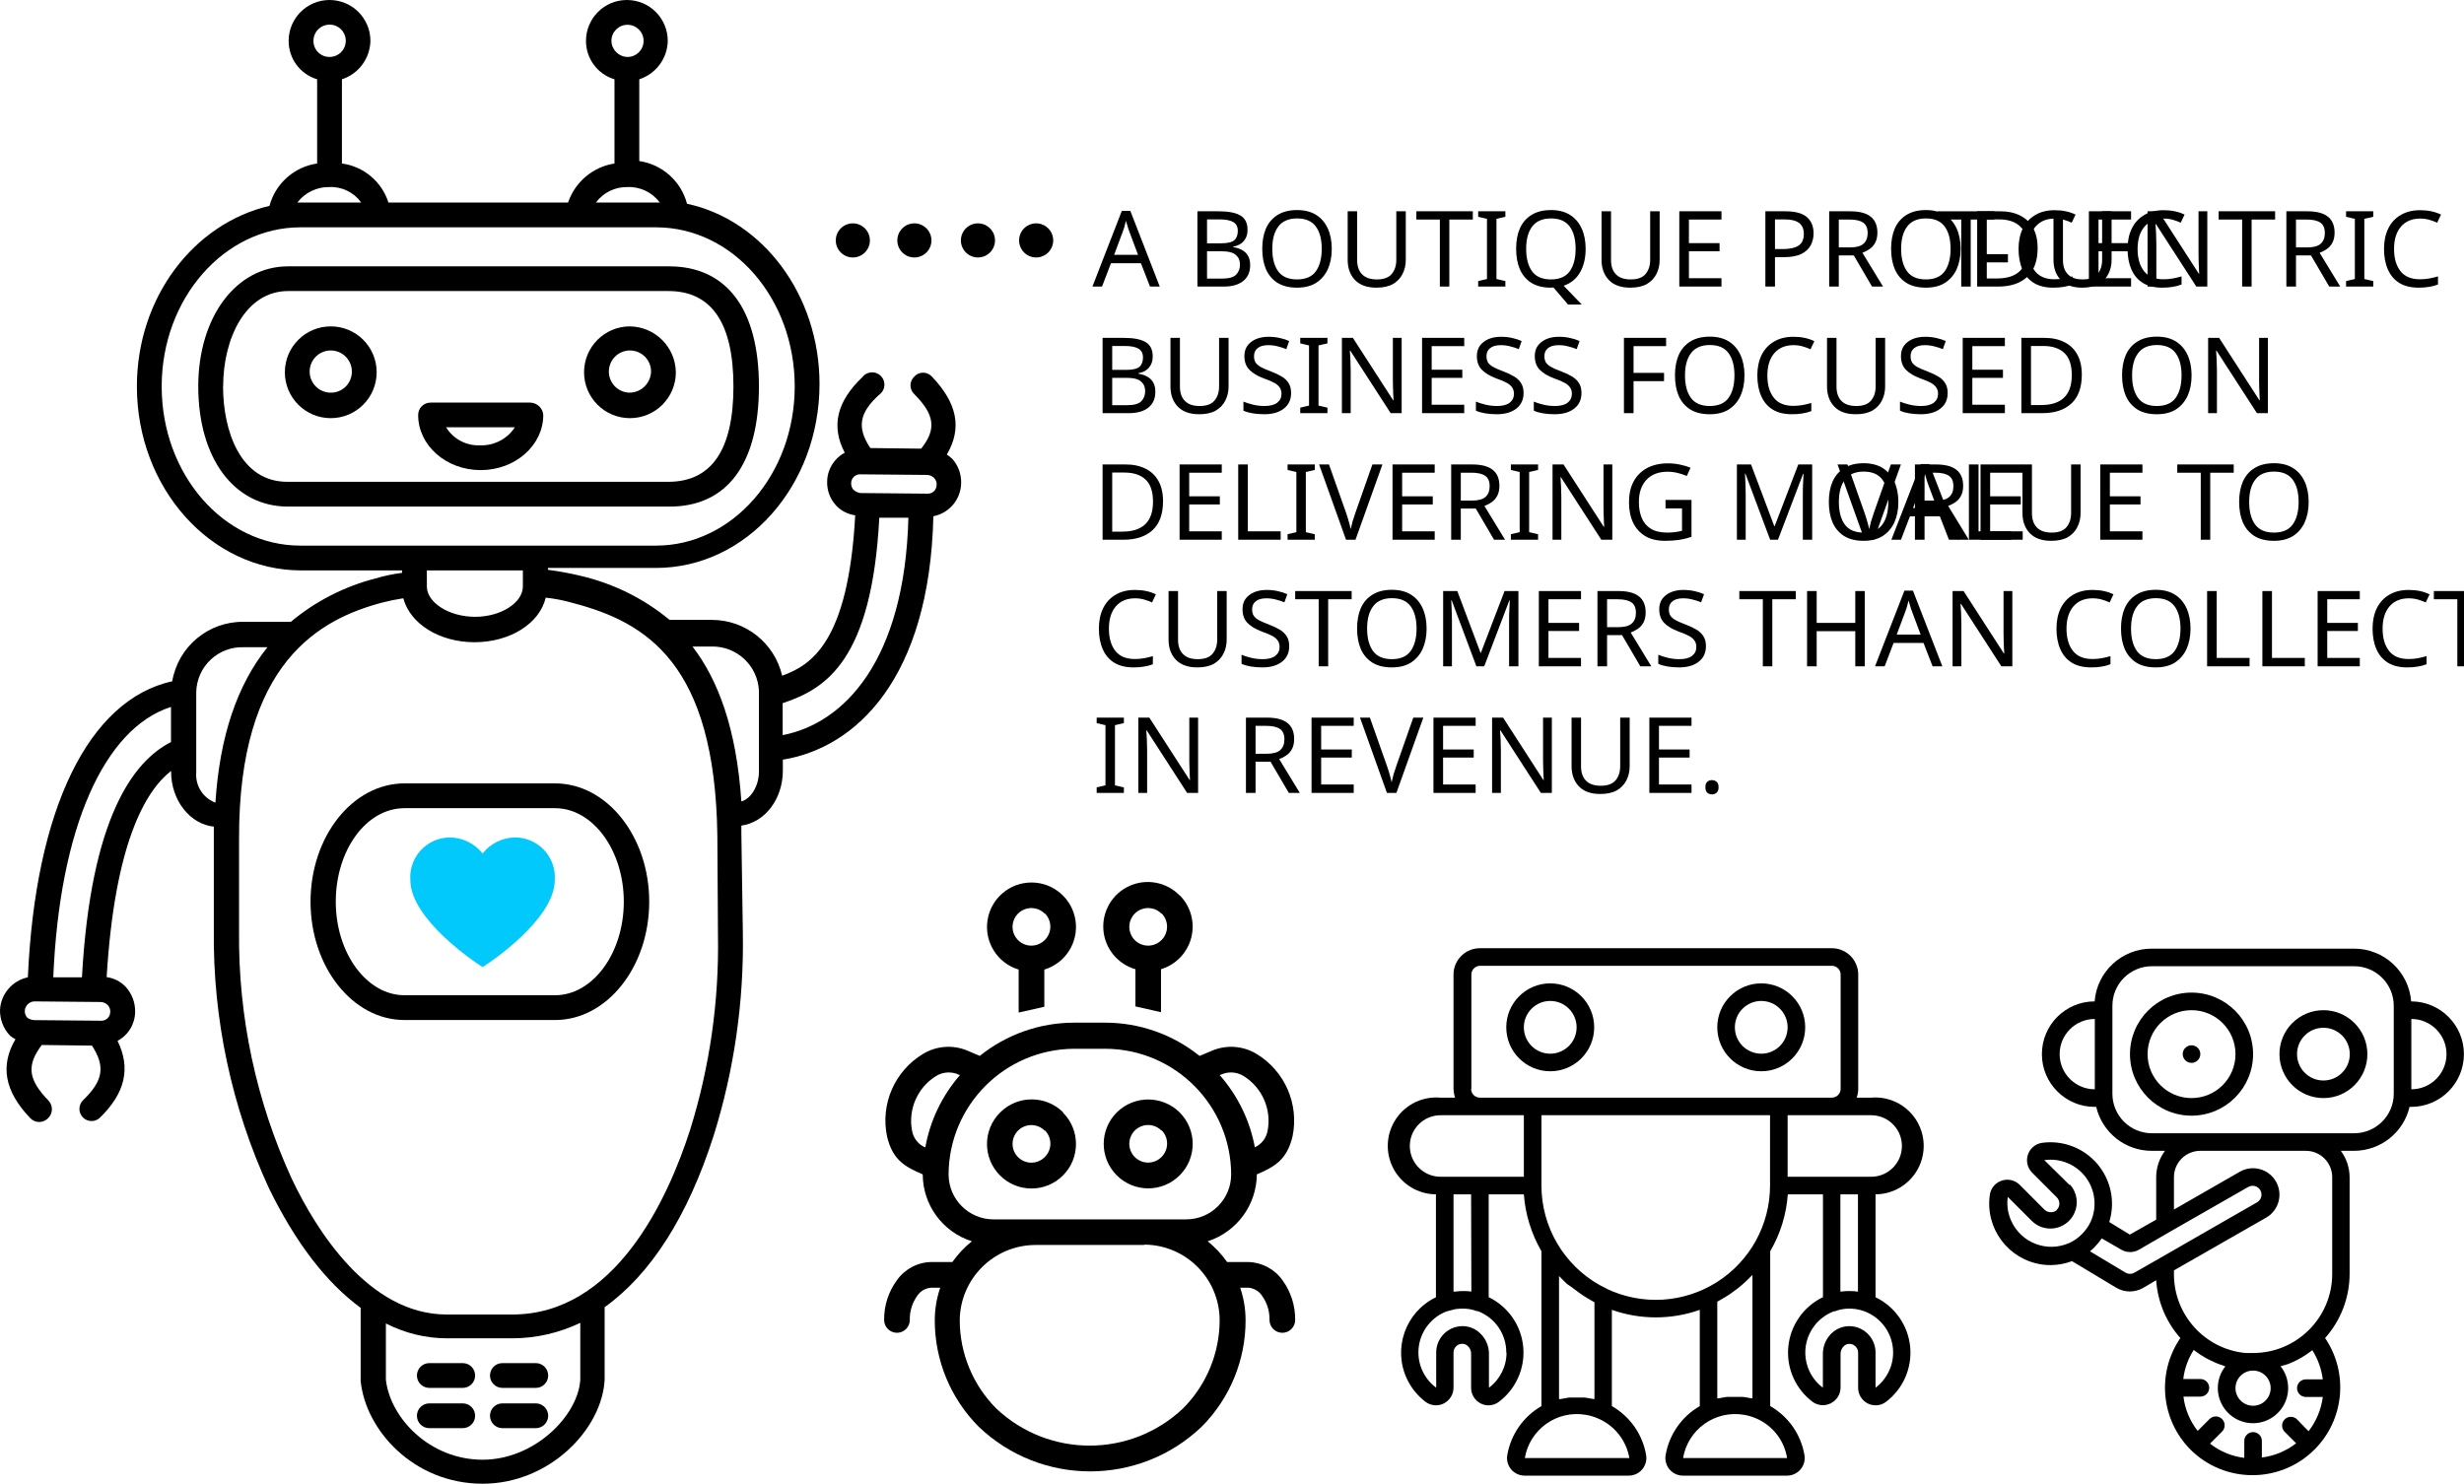
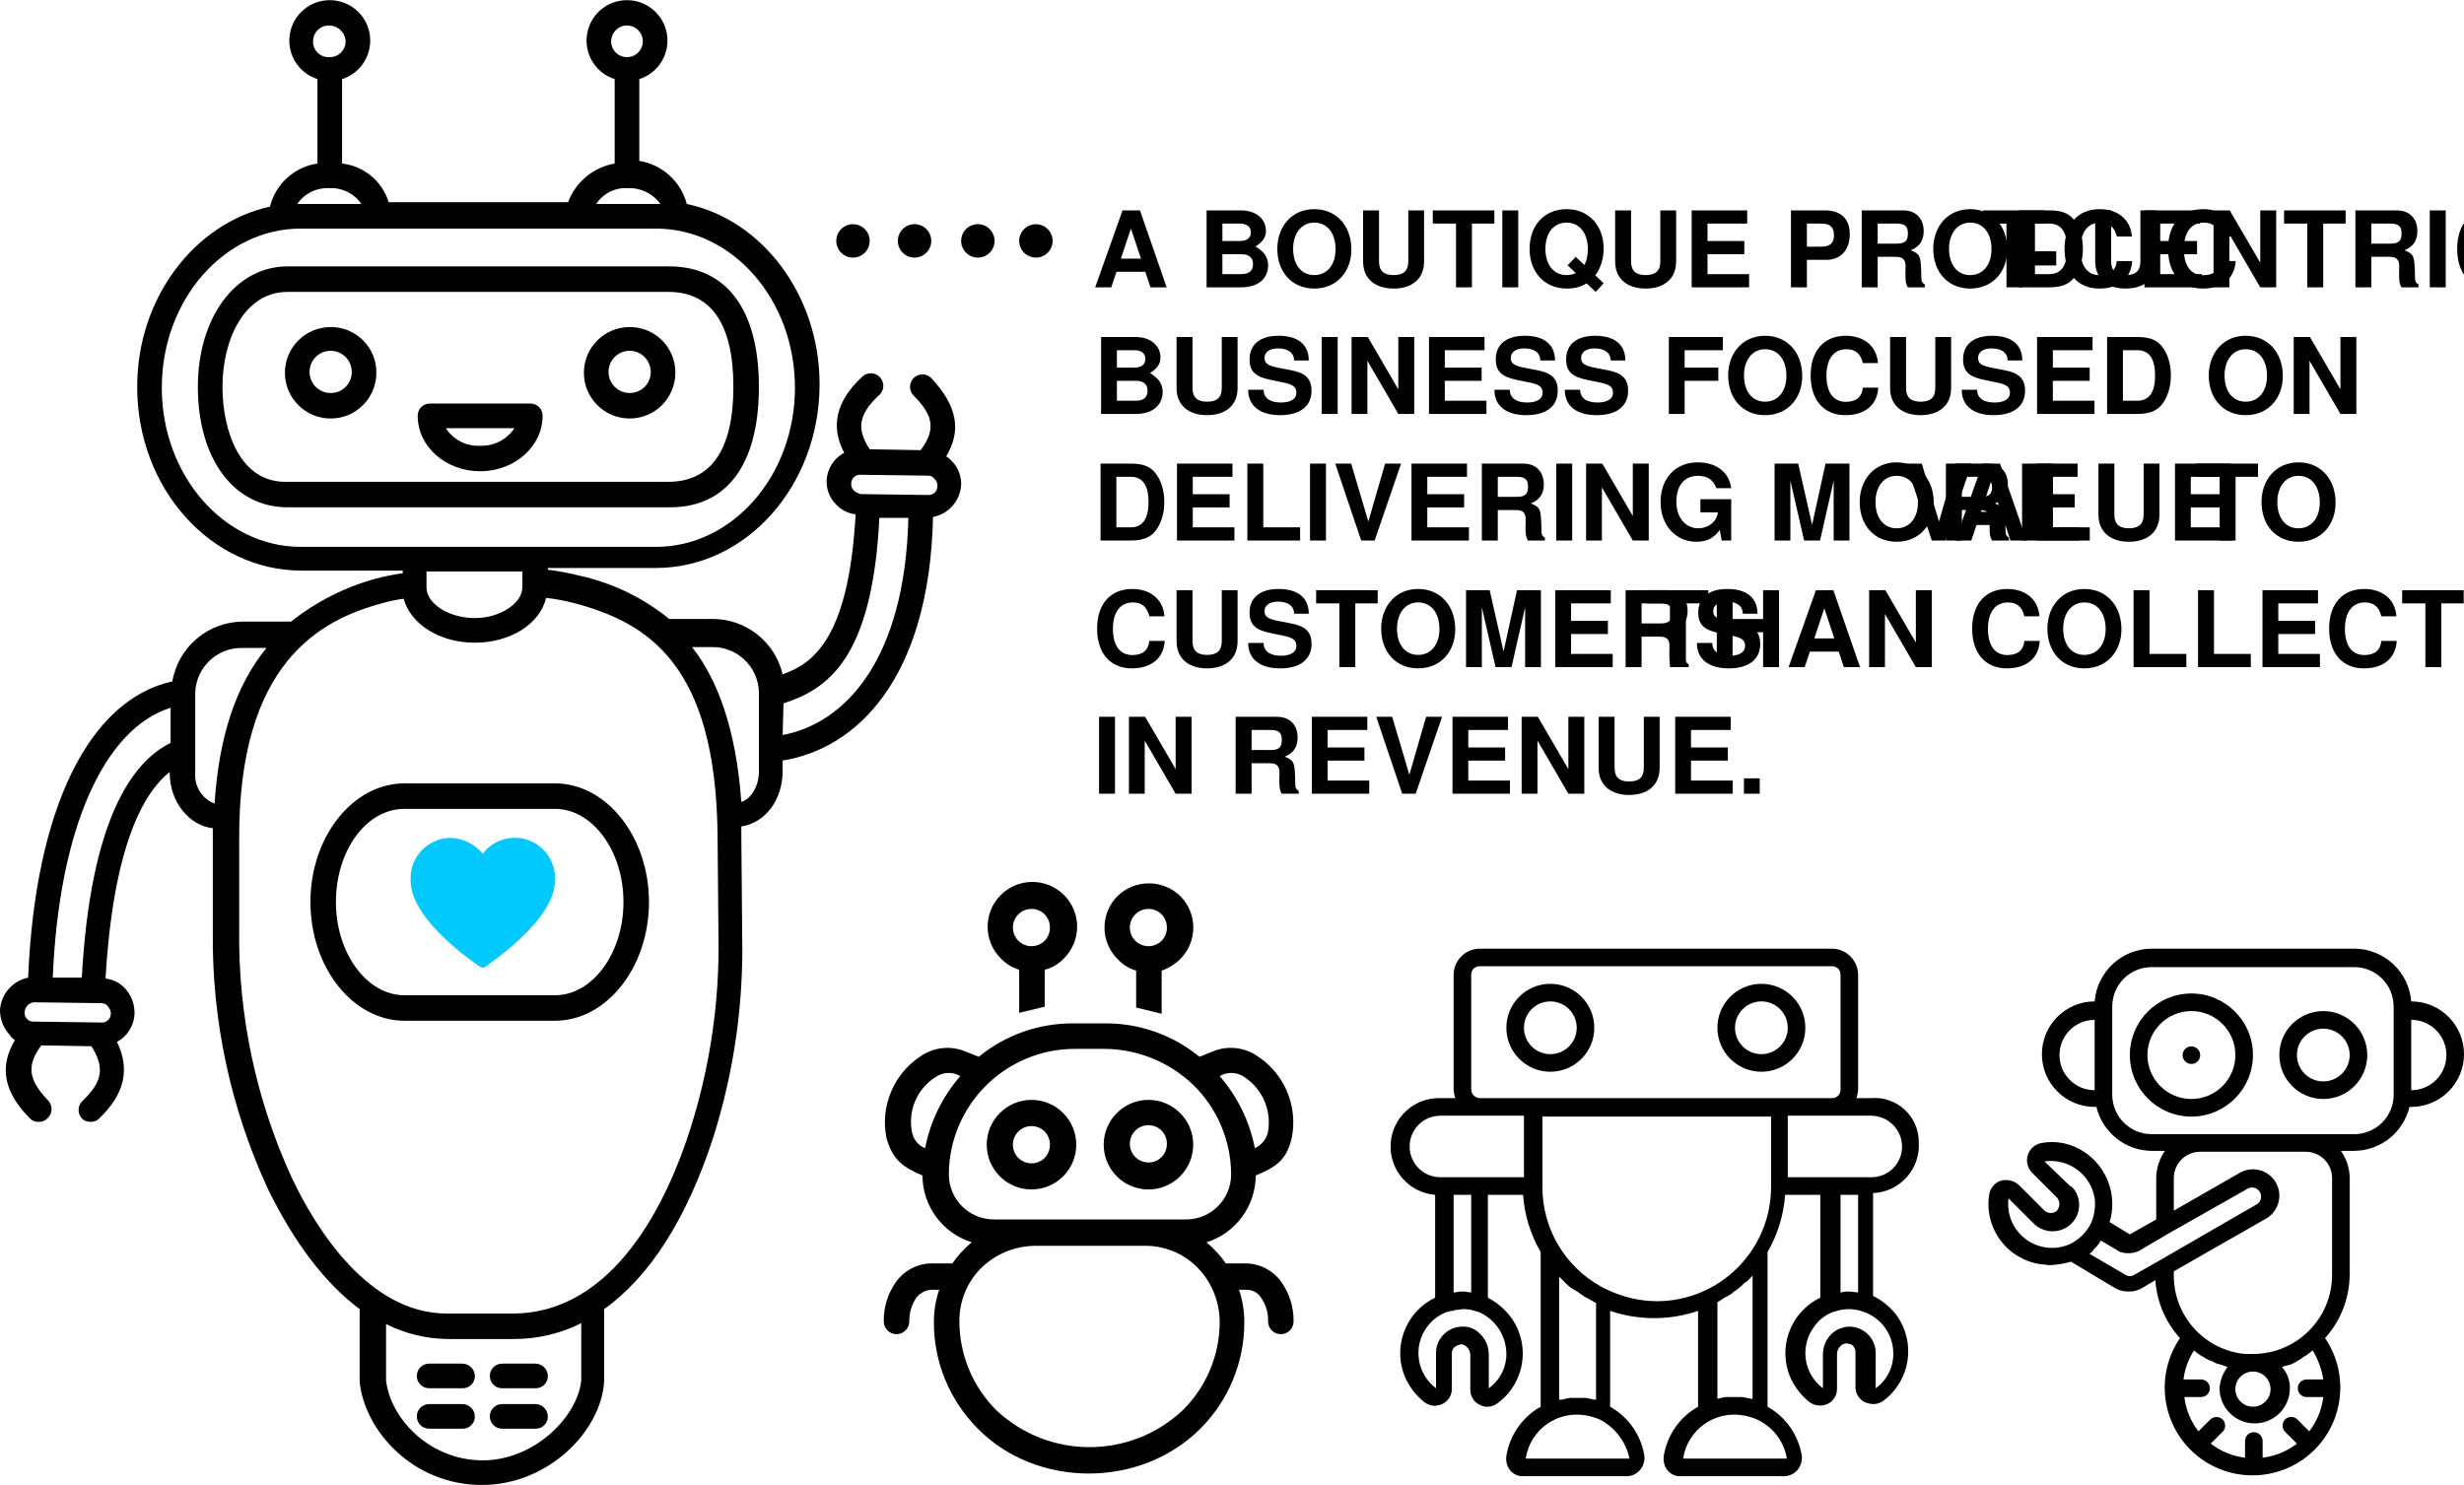
- <svg xmlns="http://www.w3.org/2000/svg" viewBox="0 0 280.25 168.73">
-   <g id="a4125aa5-c4c0-4d3b-8966-380106d94ce9" data-name="Child">
-     <g id="e7522823-7825-47dc-9db2-e51e4772aca4" data-name="Bot 33">
-       <path d="M258.94,123.5a7,7,0,1,0-7,7A7,7,0,0,0,258.94,123.5Zm-7,5a5,5,0,1,1,5-5A5,5,0,0,1,251.94,128.5Z" transform="translate(-2.68 -3.58)" />
-       <path d="M266.94,128.5a5,5,0,1,0-5-5A5,5,0,0,0,266.94,128.5Zm0-8a3,3,0,1,1-3,3A3,3,0,0,1,266.94,120.5Z" transform="translate(-2.68 -3.58)" />
-       <path d="M251.23,122.79a1,1,0,0,0,0,1.41,1,1,0,0,0,1.42-1.41A1,1,0,0,0,251.23,122.79Z" transform="translate(-2.68 -3.58)" />
-       <path d="M236.55,141.3a1.07,1.07,0,0,1-1.39-.16l-2.75-2.76a2,2,0,0,0-2.06-.49A2,2,0,0,0,229,139.5a7,7,0,0,0,5.92,7.93,6.63,6.63,0,0,0,1,.07,7,7,0,0,0,2.42-.45l5,3a3,3,0,0,0,1.58.45,3.12,3.12,0,0,0,1.49-.39l1.51-.89a11,11,0,0,0,2.75,6.58,10,10,0,0,0,1.16,12.7h0a10,10,0,0,0,14.08,0h0a10,10,0,0,0,1.22-12.7,11,11,0,0,0,2.79-7.3v-11a5.08,5.08,0,0,0-1-3h1.5a6.5,6.5,0,0,0,6.32-5h.18a6,6,0,0,0,0-12h0a6.51,6.51,0,0,0-6.5-6h-23a6.5,6.5,0,0,0-6.5,6h0a6,6,0,0,0,0,12h.18a6.48,6.48,0,0,0,6.32,5h1.5a5,5,0,0,0-1,3v4.83l-3,1.7-2.34-1.43a7,7,0,0,0-7.7-9,2,2,0,0,0-1.08,3.37l2.82,2.83a1,1,0,0,1,0,1.41A.76.76,0,0,1,236.55,141.3Zm26.27,17.49.36-.14.57-.26.32-.16a6.5,6.5,0,0,0,.63-.37l.21-.13c.26-.17.51-.36.77-.55a8.18,8.18,0,0,1,1.19,3.32h-1.93a1,1,0,0,0,0,2h1.93a8,8,0,0,1-1.62,3.9L263.89,165a1,1,0,0,0-1.41.11,1,1,0,0,0,0,1.3l1.36,1.36a8,8,0,0,1-3.9,1.62V167.5a1,1,0,0,0-2,0v1.93a7.91,7.91,0,0,1-3.9-1.62l1.36-1.36A1,1,0,0,0,254,165l-1.36,1.36a7.8,7.8,0,0,1-1.62-3.9h1.93a1,1,0,0,0,0-2H251a7.86,7.86,0,0,1,1.19-3.31c.25.19.51.38.77.55l.18.11c.22.14.44.27.67.39l.31.15.58.27.35.14.57.2.17.06a3.94,3.94,0,0,0-.86,2.44,4,4,0,1,0,7.14-2.45l.18-.06Zm-1.88,2.71a2,2,0,1,1-2-2A2,2,0,0,1,260.94,161.5Zm20-38a4,4,0,0,1-4,4v-8A4,4,0,0,1,280.94,123.5Zm-44,0a4,4,0,0,1,4-4v8A4,4,0,0,1,236.94,123.5Zm6,4.5V118a4.49,4.49,0,0,1,4.5-4.5h23a4.5,4.5,0,0,1,4.5,4.5v10a4.5,4.5,0,0,1-4.5,4.5h-23A4.49,4.49,0,0,1,242.94,128Zm7,9.5a3,3,0,0,1,3-3h12a3,3,0,0,1,3,3v11a9,9,0,0,1-9,9h-.87a9,9,0,0,1-8.13-9v-.4l10.49-6a3,3,0,0,0-3-5.22l-7.49,4.3Zm-4,8.26,3.45-2h0l9-5.15a1,1,0,0,1,1,1.75l-5.23,3-5.72,3.29h0l-3,1.71a1,1,0,0,1-1,0l-4.05-2.43c.18-.15.35-.3.52-.47a7.94,7.94,0,0,0,.82-1h0l2.21,1.28A2,2,0,0,0,245.94,145.76Zm-7.88-7.38-2.86-2.82a5,5,0,0,1,5.27,7h0a5.07,5.07,0,0,1-1,1.42,4.73,4.73,0,0,1-1.43,1,5,5,0,0,1-6.61-2.52,4.88,4.88,0,0,1-.39-2.72l2.75,2.75a3,3,0,0,0,4.53-3.9,2.75,2.75,0,0,0-.22-.26Z" transform="translate(-2.68 -3.58)" />
+ <svg xmlns="http://www.w3.org/2000/svg" id="b49b6ce4-1595-48f4-88b0-f68960b2eadc" data-name="Family" viewBox="0 0 280.2 168.9">
+   <g id="b6ff4c9e-5671-4484-9073-1b88baaafba3" data-name="Child">
+     <g id="a8201fcd-163c-48fb-b49b-64906e1197dd" data-name="Bot 33">
+       <path d="M258.9,123.5a7,7,0,1,0-7,7A7,7,0,0,0,258.9,123.5Zm-7,5a5,5,0,1,1,5-5A5,5,0,0,1,251.9,128.5Z" transform="translate(-2.7 -3.5)" />
+       <path d="M266.9,128.5a5,5,0,1,0-5-5A5,5,0,0,0,266.9,128.5Zm0-8a3,3,0,1,1-3,3A3,3,0,0,1,266.9,120.5Z" transform="translate(-2.7 -3.5)" />
+       <path d="M251.2,122.8a1,1,0,1,0,1.4,0A1,1,0,0,0,251.2,122.8Z" transform="translate(-2.7 -3.5)" />
+       <path d="M236.5,141.3a1.09,1.09,0,0,1-1.4-.2l-2.8-2.8a2.21,2.21,0,0,0-2.1-.5,2,2,0,0,0-1.3,1.6,6.92,6.92,0,0,0,5.9,7.9c.3,0,.7.1,1,.1a10,10,0,0,0,2.4-.4l5,3a2.93,2.93,0,0,0,1.6.4,2.82,2.82,0,0,0,1.5-.4l1.5-.9a10.91,10.91,0,0,0,2.8,6.6,10,10,0,0,0,1.2,12.7h0a10,10,0,0,0,14.1,0h0a10,10,0,0,0,1.2-12.7,10.91,10.91,0,0,0,2.8-7.3v-11a5.39,5.39,0,0,0-1-3h1.5a6.52,6.52,0,0,0,6.3-5h.2a6,6,0,0,0,0-12h0a6.53,6.53,0,0,0-6.5-6h-23a6.53,6.53,0,0,0-6.5,6h0a6,6,0,0,0,0,12h.2a6.52,6.52,0,0,0,6.3,5h1.5a5.39,5.39,0,0,0-1,3v4.8l-3,1.7-2.3-1.4a7.09,7.09,0,0,0-4.6-8.8,6.54,6.54,0,0,0-3.1-.2,2,2,0,0,0-1.1,3.4l2.8,2.8a1.12,1.12,0,0,1-.1,1.6C236.6,141.2,236.6,141.3,236.5,141.3Zm26.3,17.5.4-.1.6-.3.3-.2a2.09,2.09,0,0,0,.6-.4l.2-.1c.3-.2.5-.4.8-.6a9.33,9.33,0,0,1,1.2,3.3H265a1,1,0,0,0,0,2h1.9a7.92,7.92,0,0,1-1.6,3.9l-1.4-1.4a1,1,0,0,0-1.4.1,1.05,1.05,0,0,0,0,1.3l1.4,1.4a7.92,7.92,0,0,1-3.9,1.6v-1.9a1,1,0,1,0-2,0v1.9a7.92,7.92,0,0,1-3.9-1.6l1.4-1.4a1,1,0,0,0-.1-1.4,1.05,1.05,0,0,0-1.3,0l-1.4,1.4a7.92,7.92,0,0,1-1.6-3.9H253a1,1,0,0,0,0-2h-2a7.74,7.74,0,0,1,1.2-3.3,5.55,5.55,0,0,0,.8.6l.2.1a4.35,4.35,0,0,0,.7.4l.3.1.6.3.4.1.6.2.2.1a4.44,4.44,0,0,0-.9,2.4,4,4,0,1,0,8,0,3.41,3.41,0,0,0-.9-2.4l.2-.1Zm-1.9,2.7a2,2,0,1,1-2-2A2,2,0,0,1,260.9,161.5Zm20-38a4,4,0,0,1-4,4v-8A4,4,0,0,1,280.9,123.5Zm-44,0a4,4,0,0,1,4-4v8A4,4,0,0,1,236.9,123.5Zm6,4.5V118a4.48,4.48,0,0,1,4.5-4.5h23a4.48,4.48,0,0,1,4.5,4.5v10a4.48,4.48,0,0,1-4.5,4.5h-23A4.48,4.48,0,0,1,242.9,128Zm7,9.5a3,3,0,0,1,3-3h12a3,3,0,0,1,3,3v11a9,9,0,0,1-9,9H258a8.94,8.94,0,0,1-8.1-9v-.4l10.5-6a3,3,0,0,0-3-5.2l-7.5,4.3Zm-4,8.3,3.4-2h0l9-5.1a1,1,0,0,1,1,1.8l-5.2,3-5.7,3.3h0l-3,1.7a.91.91,0,0,1-1,0l-4.1-2.4a1.21,1.21,0,0,0,.5-.5,3.92,3.92,0,0,0,.8-1h0l2.2,1.3A3,3,0,0,0,245.9,145.8Zm-7.8-7.4-2.9-2.8a5.05,5.05,0,0,1,5.7,4.2,5.48,5.48,0,0,1-.4,2.8h0a5.23,5.23,0,0,1-2.4,2.4,5,5,0,0,1-6.6-2.5,5.11,5.11,0,0,1-.4-2.7l2.8,2.8a3.07,3.07,0,0,0,4.1.3,3,3,0,0,0,.5-4.2c-.2-.2-.3-.3-.4-.3Z" transform="translate(-2.7 -3.5)" />
    </g>
  </g>
-   <g id="f5abf274-de9a-48c6-9d99-4d6a869f20fc" data-name="Child">
-     <g id="b9b755c4-f0b2-4243-b7ca-ebf00237cb0b" data-name="Bot 33">
-       <path d="M184,120.45a5,5,0,1,0-5,5A5,5,0,0,0,184,120.45Zm-8,0a3,3,0,1,1,3,3A3,3,0,0,1,176,120.45Z" transform="translate(-2.68 -3.58)" />
-       <path d="M203,125.45a5,5,0,1,0-5-5A5,5,0,0,0,203,125.45Zm0-8a3,3,0,1,1-3,3A3,3,0,0,1,203,117.45Z" transform="translate(-2.68 -3.58)" />
-       <path d="M215.53,128.45h-1.68a2.85,2.85,0,0,0,.18-1v-13a3,3,0,0,0-3-3H171a3,3,0,0,0-3,3v13a3.39,3.39,0,0,0,.18,1h-1.68a5.51,5.51,0,1,0-.5,11v11.71a7,7,0,0,0-3.27,9.34,7.08,7.08,0,0,0,2.12,2.58,2,2,0,0,0,1.15.37,1.94,1.94,0,0,0,.89-.21,2,2,0,0,0,1.11-1.79v-4a1,1,0,0,1,.46-.85,1,1,0,0,1,.48-.15.92.92,0,0,1,.69.26,1.16,1.16,0,0,1,.37.86v3.88a2,2,0,0,0,1.11,1.8,1.94,1.94,0,0,0,2-.16A7,7,0,0,0,172,151.15v-11.7h4a15.11,15.11,0,0,0,2,6.47v17.62a8,8,0,0,0-3.89,5.6,2,2,0,0,0,2,2.31h11.81a2,2,0,0,0,1.54-.71,2,2,0,0,0,.45-1.6,7.94,7.94,0,0,0-3.9-5.6V152.59a15,15,0,0,0,10,0v10.95a8,8,0,0,0-3.89,5.6,2,2,0,0,0,2,2.31h11.81a2,2,0,0,0,1.54-.71,2,2,0,0,0,.45-1.6,7.94,7.94,0,0,0-3.9-5.6V145.92a14.84,14.84,0,0,0,2-6.47h4v11.7a7,7,0,0,0-1.15,11.93,2,2,0,0,0,2,.16,2,2,0,0,0,1.15-1.79v-3.87a1.24,1.24,0,0,1,.37-.86.91.91,0,0,1,.69-.26,1,1,0,0,1,.47.15,1,1,0,0,1,.47.84v4a2,2,0,0,0,1.11,1.8,2.14,2.14,0,0,0,.89.2,1.89,1.89,0,0,0,1.15-.38A7,7,0,0,0,216,151.16V139.45a5.51,5.51,0,1,0-.5-11Zm-45.5-1v-13a1,1,0,0,1,1-1h40a1,1,0,0,1,1,1v13a1,1,0,0,1-1,1H171A1,1,0,0,1,170,127.45Zm4,30a5,5,0,0,1-2,4v-3.87a3.18,3.18,0,0,0-1-2.32,2.86,2.86,0,0,0-2.19-.81,3,3,0,0,0-2.81,3v4a5,5,0,0,1,1.25-8.71h.05c.18-.06.36-.1.53-.14l.28-.08a5.42,5.42,0,0,1,.89-.07,4.31,4.31,0,0,1,1.63.29h.11A5,5,0,0,1,174,157.45Zm-4-6.94a6.84,6.84,0,0,0-.91-.06h0a6.8,6.8,0,0,0-.9.06H168V139.45h2Zm-3.5-13.06a3.5,3.5,0,0,1,0-7H176v7Zm15.32,12.87.27.2c.23.17.46.34.7.49l.37.23.66.39.18.1v11h-.16l-.38-.07a5.25,5.25,0,0,1-.55-.09h-1.82l-.52.09-.42.08H180v-14l.07.07c.23.25.47.48.71.71l.13.13C181.24,149.86,181.54,150.08,181.85,150.32Zm6.1,19.13H176.11a6,6,0,0,1,6.92-4.92,5.76,5.76,0,0,1,1.36.4l.21.09A6,6,0,0,1,188,169.45Zm-2.5-19.25-.85-.44A13,13,0,0,1,178,138.45v-8h26v8a13,13,0,0,1-18.57,11.75ZM202,148.65v14h-.16l-.38-.07a5.25,5.25,0,0,1-.55-.09h-1.82l-.52.09-.42.08H198v-11l.18-.1.64-.37.39-.24c.23-.15.46-.31.68-.48l.29-.21a11.1,11.1,0,0,0,.91-.76l.15-.14c.24-.22.47-.45.7-.69Zm3.91,20.8H194.11a6,6,0,0,1,6.92-4.92,5.76,5.76,0,0,1,1.36.4l.21.09A5.92,5.92,0,0,1,205.94,169.45ZM214,150.52a6.63,6.63,0,0,0-1-.07h0a6.8,6.8,0,0,0-.9.06H212V139.45h2Zm4,6.93a5,5,0,0,1-2,4v-4a3,3,0,0,0-2.81-3,2.91,2.91,0,0,0-2.18.8,3.26,3.26,0,0,0-1,2.32v3.88a5,5,0,0,1-1-7,5.07,5.07,0,0,1,2.24-1.69h.11a4.47,4.47,0,0,1,1.61-.31,4.79,4.79,0,0,1,1.72.29h0A5,5,0,0,1,218,157.45Zm-2.5-20H206v-7h9.5a3.5,3.5,0,1,1,0,7Z" transform="translate(-2.68 -3.58)" />
+   <g id="bec2a5b6-f6e1-4d28-8cd7-cc7046694f06" data-name="Child">
+     <g id="e4cfcb95-8b9b-461b-8d59-dfe974003faa" data-name="Bot 33">
+       <path d="M184,120.4a5,5,0,1,0-5,5A5,5,0,0,0,184,120.4Zm-8,0a3,3,0,1,1,3,3A3,3,0,0,1,176,120.4Z" transform="translate(-2.7 -3.5)" />
+       <path d="M203,125.4a5,5,0,1,0-5-5A5,5,0,0,0,203,125.4Zm0-8a3,3,0,1,1-3,3A3,3,0,0,1,203,117.4Z" transform="translate(-2.7 -3.5)" />
+       <path d="M215.5,128.4h-1.7a3.55,3.55,0,0,0,.2-1v-13a3,3,0,0,0-3-3H171a3,3,0,0,0-3,3v13a3.55,3.55,0,0,0,.2,1h-1.7a5.51,5.51,0,0,0-.6,11v11.7a7,7,0,0,0-3.3,9.3,7.55,7.55,0,0,0,2.1,2.6,2.1,2.1,0,0,0,1.1.4,2.92,2.92,0,0,0,.9-.2,1.89,1.89,0,0,0,1.1-1.8v-4a.89.89,0,0,1,.5-.8c.1-.1.3-.1.5-.2a.91.91,0,0,1,.7.3,1.27,1.27,0,0,1,.4.9v3.9a1.89,1.89,0,0,0,1.1,1.8,1.84,1.84,0,0,0,2-.2,7,7,0,0,0,1.5-9.8,7.84,7.84,0,0,0-2.6-2.2V139.4h4a15,15,0,0,0,2,6.5v17.6a7.85,7.85,0,0,0-3.9,5.6,2.15,2.15,0,0,0,.4,1.6,1.8,1.8,0,0,0,1.5.7h11.8a2,2,0,0,0,1.5-.7,2.2,2.2,0,0,0,.5-1.6,7.85,7.85,0,0,0-3.9-5.6V152.6a15.56,15.56,0,0,0,10,0v10.9a7.85,7.85,0,0,0-3.9,5.6,2.15,2.15,0,0,0,.4,1.6,1.8,1.8,0,0,0,1.5.7h11.8a2,2,0,0,0,1.5-.7,2.2,2.2,0,0,0,.5-1.6,7.85,7.85,0,0,0-3.9-5.6V145.9a15,15,0,0,0,2-6.5h4v11.7a7,7,0,0,0-3.3,9.3,7.55,7.55,0,0,0,2.1,2.6,2.06,2.06,0,0,0,2,.2,1.89,1.89,0,0,0,1.1-1.8v-3.9a1.22,1.22,0,0,1,.4-.9.91.91,0,0,1,.7-.3c.2,0,.3.1.5.1a1,1,0,0,1,.5.8v4a1.89,1.89,0,0,0,1.1,1.8,2.92,2.92,0,0,0,.9.2,1.92,1.92,0,0,0,1.2-.4,7,7,0,0,0,1.4-9.8,7.55,7.55,0,0,0-2.6-2.1V139.2a5.43,5.43,0,0,0,5.2-5.8A5,5,0,0,0,215.5,128.4Zm-45.5-1v-13a.94.94,0,0,1,1-1h40a.94.94,0,0,1,1,1v13a.94.94,0,0,1-1,1H171A1,1,0,0,1,170,127.4Zm4,30a4.79,4.79,0,0,1-2,4v-3.9a3.26,3.26,0,0,0-1-2.3,2.65,2.65,0,0,0-2.2-.8,3,3,0,0,0-2.8,3v4a5,5,0,0,1-1-7,4.81,4.81,0,0,1,2.3-1.7h.1a1.09,1.09,0,0,1,.5-.1l.3-.1c.3,0,.6-.1.9-.1a4.15,4.15,0,0,1,1.6.3h.1A5.22,5.22,0,0,1,174,157.4Zm-4-6.9c-.3,0-.6-.1-.9-.1h0a2.77,2.77,0,0,0-.9.1H168V139.4h2Zm-3.5-13.1a3.5,3.5,0,0,1,0-7H176v7Zm15.4,12.9.3.2c.2.2.5.3.7.5l.4.2.7.4.2.1v11H184l-.4-.1c-.2,0-.4-.1-.6-.1h-1.8l-.5.1-.4.1H180v-14l.1.1.7.7.1.1A3.59,3.59,0,0,0,181.9,150.3Zm6.1,19.1H176.2a5.87,5.87,0,0,1,6.9-4.9,7.37,7.37,0,0,1,1.4.4l.2.1A6.46,6.46,0,0,1,188,169.4Zm-2.5-19.2a5.94,5.94,0,0,1-.8-.4,12.91,12.91,0,0,1-6.6-11.3v-8h26v8a13,13,0,0,1-13,13,13.16,13.16,0,0,1-5.6-1.3Zm16.5-1.6v14h-.2l-.4-.1c-.2,0-.4-.1-.6-.1h-1.9l-.5.1-.4.1h0v-11l.2-.1.6-.4.4-.2a3,3,0,0,0,.7-.5l.3-.2a6.47,6.47,0,0,0,.9-.8l.2-.1.7-.7Zm3.9,20.8H194.1a5.87,5.87,0,0,1,6.9-4.9,7.37,7.37,0,0,1,1.4.4l.2.1A5.94,5.94,0,0,1,205.9,169.4Zm8.1-18.9c-.3,0-.7-.1-1-.1h0a2.77,2.77,0,0,0-.9.1H212V139.4h2Zm4,6.9a4.79,4.79,0,0,1-2,4v-4a3,3,0,0,0-2.8-3,3,3,0,0,0-2.2.8,3.26,3.26,0,0,0-1,2.3v3.9a5,5,0,0,1-1-7,4.56,4.56,0,0,1,2.2-1.7h.1a4.53,4.53,0,0,1,1.6-.3,4.67,4.67,0,0,1,1.7.3h0A5,5,0,0,1,218,157.4Zm-2.5-20H206v-7h9.5a3.54,3.54,0,0,1,3.5,3.5A3.48,3.48,0,0,1,215.5,137.4Z" transform="translate(-2.7 -3.5)" />
    </g>
  </g>
-   <g id="eaf4095c-e782-4b56-9e6b-5b1ab6eff684" data-name="Child">
-     <g id="ad797c05-e0d4-416c-b2db-2f811044da23" data-name="Слой_1">
-       <path d="M136.85,105.42a5.06,5.06,0,0,1-2.12,8.42v4.89l-2.91-.66v-4.23a5.06,5.06,0,1,1,5-8.42Zm8.51,28.7a2.56,2.56,0,0,0,1.5-1.93,6,6,0,0,0-2.69-6.17,2.73,2.73,0,0,0-2.39-.28l-.37.15a17.16,17.16,0,0,1,4,8.23Zm-6.23-10.42,1.52-.64a5.59,5.59,0,0,1,4.94.41,8.87,8.87,0,0,1,4.1,9.39c-.64,2.66-2,3.43-4.06,4.32a8.06,8.06,0,0,1-5.59,7.61,11.8,11.8,0,0,1,2.21,2.36c.77,0,1.63,0,2.41,0a4.92,4.92,0,0,1,3.9,2.09,7.52,7.52,0,0,1,1.43,4.5,1.46,1.46,0,0,1-2.92,0,4.53,4.53,0,0,0-.84-2.74,2.06,2.06,0,0,0-1.57-.93h-.92a11.62,11.62,0,0,1,.61,3.7,17.11,17.11,0,0,1-5,12.12,18.36,18.36,0,0,1-25.35,0,17.11,17.11,0,0,1-5-12.12,11.4,11.4,0,0,1,.62-3.7h-1A2.06,2.06,0,0,0,107,151a4.53,4.53,0,0,0-.84,2.74,1.46,1.46,0,0,1-2.92,0,7.46,7.46,0,0,1,1.44-4.5,4.89,4.89,0,0,1,3.9-2.09H111a11.56,11.56,0,0,1,2.22-2.36,8,8,0,0,1-5.59-7.61c-2.07-.89-3.43-1.66-4.06-4.32a8.84,8.84,0,0,1,4.1-9.39,5.58,5.58,0,0,1,4.94-.41l1.51.64a17.13,17.13,0,0,1,10.73-3.78h3.53a17.13,17.13,0,0,1,10.73,3.78Zm-27.27,2.19-.36-.15a2.75,2.75,0,0,0-2.4.28,6,6,0,0,0-2.69,6.17,2.55,2.55,0,0,0,1.51,1.93,17.14,17.14,0,0,1,3.94-8.23Zm16.54-3h-3.53a14.36,14.36,0,0,0-14.3,14.31,5.12,5.12,0,0,0,5.1,5.1H137.6a5.12,5.12,0,0,0,5.11-5.1,14.36,14.36,0,0,0-14.31-14.31Zm8.45,7.24a5.06,5.06,0,1,1-7.15,0,5.08,5.08,0,0,1,7.15,0Zm-2.06,2.07a2.14,2.14,0,1,0,0,3A2.15,2.15,0,0,0,134.79,132.15Zm-11.21-2.05a5.06,5.06,0,1,1-7.16,0A5.08,5.08,0,0,1,123.58,130.1Zm-2.07,2.06a2.14,2.14,0,1,0,0,3A2.14,2.14,0,0,0,121.51,132.16Zm11.34,13H120.43a8.64,8.64,0,0,0-8.59,8.59A14.24,14.24,0,0,0,116,163.82a15.46,15.46,0,0,0,21.22,0,14.23,14.23,0,0,0,4.18-10.06,8.62,8.62,0,0,0-8.58-8.59Zm-11.39-31.33v4.23l-2.92.66v-4.89a5.06,5.06,0,1,1,2.92,0Zm.05-6.36a2.14,2.14,0,1,0,0,3A2.14,2.14,0,0,0,121.51,107.48Zm13.28,0a2.14,2.14,0,1,0,0,3A2.15,2.15,0,0,0,134.79,107.48Z" transform="translate(-2.68 -3.58)" />
+   <g id="fc6a9143-bdf1-4e71-a7d5-6611eba19edc" data-name="Child">
+     <g id="bb991574-1566-41c3-86c9-09824c40e14e" data-name="Слой_1">
+       <path d="M136.9,105.4a5.07,5.07,0,0,1,0,7.2,5.71,5.71,0,0,1-2.1,1.3v4.9l-2.9-.7v-4.2a4.65,4.65,0,0,1-2.1-1.3,5.07,5.07,0,0,1,0-7.2A5.13,5.13,0,0,1,136.9,105.4Zm8.5,28.7a2.65,2.65,0,0,0,1.5-1.9,6.17,6.17,0,0,0-2.7-6.2,2.63,2.63,0,0,0-2.4-.3l-.4.2a17.54,17.54,0,0,1,4,8.2Zm-6.3-10.4,1.5-.6a5.33,5.33,0,0,1,4.9.4,9,9,0,0,1,4.1,9.4c-.6,2.7-2,3.4-4.1,4.3a8,8,0,0,1-5.6,7.6,12.56,12.56,0,0,1,2.2,2.4h2.4a5,5,0,0,1,3.9,2.1,7.53,7.53,0,0,1,1.4,4.5,1.45,1.45,0,0,1-2.9,0,4.34,4.34,0,0,0-.8-2.7,1.92,1.92,0,0,0-1.6-.9h-.9a11.48,11.48,0,0,1,.6,3.7,17.08,17.08,0,0,1-5,12.1c-6.8,6.8-18.6,6.8-25.3,0a17.08,17.08,0,0,1-5-12.1,11.48,11.48,0,0,1,.6-3.7h-1a2.4,2.4,0,0,0-1.6.9,4.78,4.78,0,0,0-.8,2.7,1.45,1.45,0,0,1-2.9,0,7.53,7.53,0,0,1,1.4-4.5,5,5,0,0,1,3.9-2.1H111a12.56,12.56,0,0,1,2.2-2.4,8,8,0,0,1-5.6-7.6c-2.1-.9-3.4-1.7-4.1-4.3a9,9,0,0,1,4.1-9.4,5.35,5.35,0,0,1,4.9-.4l1.5.6a16.83,16.83,0,0,1,10.7-3.8h3.5a16.78,16.78,0,0,1,10.9,3.8Zm-27.2,2.2-.4-.2a2.63,2.63,0,0,0-2.4.3,6,6,0,0,0-2.7,6.2,2.47,2.47,0,0,0,1.5,1.9,17.54,17.54,0,0,1,4-8.2Zm16.5-3.1h-3.5a14.34,14.34,0,0,0-14.3,14.3,5.12,5.12,0,0,0,5.1,5.1h21.9a5.12,5.12,0,0,0,5.1-5.1,14.29,14.29,0,0,0-4.2-10.1,14.73,14.73,0,0,0-10.1-4.2Zm8.5,7.3a5.09,5.09,0,1,1-7.2,0,5.07,5.07,0,0,1,7.2,0Zm-2.1,2a2.12,2.12,0,1,0,0,3A2.18,2.18,0,0,0,134.8,132.1Zm-11.2-2a5.09,5.09,0,1,1-7.2,0A5.07,5.07,0,0,1,123.6,130.1Zm-2.1,2.1a2.12,2.12,0,1,0,0,3A2.18,2.18,0,0,0,121.5,132.2Zm11.3,13H120.4a8.88,8.88,0,0,0-6.1,2.5,8.45,8.45,0,0,0-2.5,6.1,14.29,14.29,0,0,0,4.2,10.1,15.48,15.48,0,0,0,21.2,0,14.12,14.12,0,0,0,4.2-10.1,8.88,8.88,0,0,0-2.5-6.1,8.29,8.29,0,0,0-6.1-2.5Zm-11.3-31.4V118l-2.9.7v-4.9a4.65,4.65,0,0,1-2.1-1.3,5.09,5.09,0,1,1,7.2,0A4.6,4.6,0,0,1,121.5,113.8Zm0-6.3a2.12,2.12,0,1,0,0,3A2.18,2.18,0,0,0,121.5,107.5Zm13.3,0a2.12,2.12,0,1,0,0,3A2.18,2.18,0,0,0,134.8,107.5Z" transform="translate(-2.7 -3.5)" />
    </g>
  </g>
-   <g id="bd514264-f157-49d2-a5e2-6fa7c5afb396" data-name="Parent">
-     <g id="f50df401-e01c-49b5-8dc3-52db3eb73e63" data-name="Слой 1">
-       <path d="M55.31,163.23h-3.8a1.41,1.41,0,0,0,0,2.82h3.8a1.41,1.41,0,0,0,0-2.82Z" transform="translate(-2.68 -3.58)" />
-       <path d="M63.62,163.23h-3.8a1.41,1.41,0,0,0,0,2.82h3.8a1.41,1.41,0,1,0,0-2.82Z" transform="translate(-2.68 -3.58)" />
-       <path d="M55.31,158.65h-3.8a1.41,1.41,0,1,0,0,2.82h3.8a1.41,1.41,0,1,0,0-2.82Z" transform="translate(-2.68 -3.58)" />
-       <path d="M63.62,158.65h-3.8a1.41,1.41,0,0,0,0,2.82h3.8a1.41,1.41,0,1,0,0-2.82Z" transform="translate(-2.68 -3.58)" />
-       <path d="M4.44,121.8c-1.76,3-1.26,5.92,1.7,9a1.38,1.38,0,0,0,1,.42,1.4,1.4,0,0,0,1-.42,1.43,1.43,0,0,0,.07-2c-2.33-2.4-2.54-4-.78-6.34l5.71.07c1.55,2.39,1.27,4-1,6.2a1.37,1.37,0,1,0,1.91,2c2.88-2.82,3.52-5.64,2-8.74a3.78,3.78,0,0,0,2-3.31,4.11,4.11,0,0,0-1.06-2.82,3.63,3.63,0,0,0-2.18-1.12c.92-15.29,4.44-21.21,7.33-23.46v.07c0,3.31,2.18,6,4.86,6.27v11.69a68.36,68.36,0,0,0,6.27,29.45c3,6.13,6.48,10.71,10.43,13.6v8.31c.56,5.64,6.06,11.7,13.88,11.7,7.6,0,13.59-6.2,13.87-11.84v-8.24c5.22-3.74,9.45-10.29,12.4-19.52a73.13,73.13,0,0,0,3.32-23L87,98.34V97.5c2.67-.36,4.72-3,4.72-6.27V90c8.31-1.34,16.69-9.23,17.12-27.69A3.91,3.91,0,0,0,112,58.54,4,4,0,0,0,111,55.79a4.59,4.59,0,0,0-.63-.5c1.76-3,1.19-5.84-1.7-8.87a1.35,1.35,0,0,0-2,0,1.37,1.37,0,0,0,0,2c2.33,2.33,2.54,4,.78,6.2l-5.78-.07c-1.55-2.33-1.27-4,1-6.06a1.4,1.4,0,1,0-1.91-2c-2.89,2.75-3.59,5.56-2,8.59a3.77,3.77,0,0,0-2,3.24,3.84,3.84,0,0,0,1,2.75,3.64,3.64,0,0,0,2.19,1.13c-.78,14.44-5,17.05-8.31,18.25a8.2,8.2,0,0,0-8-6.35H78.84A24.62,24.62,0,0,0,68.77,69.1,36.1,36.1,0,0,0,65,68.4v-.21H77.29c10.29,0,18.6-9.37,18.6-20.93,0-10.14-6.48-18.67-15.07-20.5a6.61,6.61,0,0,0-5.43-4.86V12.6a4.69,4.69,0,0,0,3.24-4.37,4.65,4.65,0,1,0-9.3,0,4.54,4.54,0,0,0,3.24,4.37v9.58a6.66,6.66,0,0,0-5.28,4.44H46.86a6.45,6.45,0,0,0-5.29-4.44V12.6a4.69,4.69,0,0,0,3.24-4.37,4.65,4.65,0,0,0-9.3,0,4.54,4.54,0,0,0,3.24,4.37v9.58A6.59,6.59,0,0,0,33.33,27C24.73,29,18.25,37.4,18.25,47.54c0,11.56,8.39,20.93,18.67,20.93H48.41v.28a18.17,18.17,0,0,0-3,.63,24.46,24.46,0,0,0-9.65,4.94H30.37a8.13,8.13,0,0,0-8.1,6.76C12.76,83.19,6.7,95.59,5.85,114.76a4,4,0,0,0-3.17,3.73,4.15,4.15,0,0,0,1.06,2.82A2.51,2.51,0,0,0,4.44,121.8ZM99.77,59.31a1,1,0,0,1-.28-.77,1,1,0,0,1,1.05-1h0l7.61.07a1.17,1.17,0,0,1,.78.35,1,1,0,0,1,.28.78,1,1,0,0,1-1.06,1h0l-7.61-.07A1.55,1.55,0,0,1,99.77,59.31Zm-8,24.24c4.86-1.62,10.07-4.87,10.92-21.07H106c-.43,16.28-7.33,23.39-14.3,24.73V83.55ZM57.57,169.64c-6,0-10.5-4.72-11-9.09v-6.41a15.34,15.34,0,0,0,7,1.69H61a18,18,0,0,0,7.68-1.76v6.48C68.42,164.64,63.48,169.64,57.57,169.64Zm26-92.51A5.28,5.28,0,0,1,89,82.21v9.16c0,1.62-.92,3.1-2,3.38-.56-8.32-2.67-13.88-5.56-17.62ZM72.22,8.23a1.83,1.83,0,1,1,1.83,1.83A1.87,1.87,0,0,1,72.22,8.23Zm1.83,16.63a4.33,4.33,0,0,1,3.67,1.76H70.46A4.34,4.34,0,0,1,74.05,24.86ZM38.33,8.23a1.84,1.84,0,1,1,1.83,1.83A1.82,1.82,0,0,1,38.33,8.23Zm1.83,16.63a4.2,4.2,0,0,1,3.6,1.76H36.5A4.48,4.48,0,0,1,40.16,24.86ZM36.85,65.65c-8.73,0-15.78-8.1-15.78-18.11s7.12-18.1,15.78-18.1H77.29c8.74,0,15.78,8.1,15.78,18.1S86,65.65,77.29,65.65Zm25.3,2.82V70.3c0,1.83-2.47,3.45-5.43,3.45s-5.49-1.62-5.49-3.45V68.47Zm-16,3.66a24.23,24.23,0,0,1,2.4-.49c.77,2.89,4.08,5,8.1,5s7.4-2.11,8.1-5.07a17.94,17.94,0,0,1,3.17.63C76.24,74.39,84,79.11,84.27,98.62L84.34,110a70.16,70.16,0,0,1-3.17,22.12c-2.54,7.89-8.53,21-20.22,21H53.48c-8.88,0-14.87-9.65-17.61-15.43a65.81,65.81,0,0,1-6-28.18V99C29.81,78.9,39.11,74,46.15,72.13ZM25,82.28a5.22,5.22,0,0,1,5.42-5.07h2.68c-3.45,4.29-5.43,10.14-5.92,17.68A3.38,3.38,0,0,1,25,91.44ZM22.13,84v4C17.83,90.17,13,96.65,12,114.76H8.74C9.45,97.78,14.52,86.43,22.13,84ZM6.56,117.5h0l7.61.07a1.14,1.14,0,0,1,.77.36,1.05,1.05,0,0,1,.28.77,1,1,0,0,1-1.05,1h0l-7.61-.07a1.5,1.5,0,0,1-.78-.28,1.09,1.09,0,0,1-.28-.78A1.14,1.14,0,0,1,6.56,117.5Z" transform="translate(-2.68 -3.58)" />
-       <path d="M48.69,119.62H65.81c5.92,0,10.71-6.06,10.71-13.46S71.73,92.7,65.81,92.7H48.69C42.77,92.7,38,98.76,38,106.16S42.77,119.62,48.69,119.62Zm0-24.1H65.81c4.3,0,7.82,4.79,7.82,10.64s-3.52,10.64-7.82,10.64H48.69c-4.3,0-7.82-4.79-7.82-10.64S44.32,95.52,48.69,95.52Z" transform="translate(-2.68 -3.58)" />
-       <path d="M40.3,40.71a5.22,5.22,0,1,0,5.22,5.21A5.21,5.21,0,0,0,40.3,40.71Zm0,7.54a2.4,2.4,0,1,1,2.4-2.4A2.38,2.38,0,0,1,40.3,48.25Z" transform="translate(-2.68 -3.58)" />
-       <path d="M74.33,40.71a5.22,5.22,0,1,0,5.22,5.21A5.3,5.3,0,0,0,74.33,40.71Zm0,7.54a2.4,2.4,0,1,1,2.4-2.4A2.47,2.47,0,0,1,74.33,48.25Z" transform="translate(-2.68 -3.58)" />
-       <path d="M63,49.38H51.65a1.41,1.41,0,0,0-1.41,1.41c0,3.45,3.17,6.27,7.11,6.27s7.12-2.82,7.12-6.27A1.52,1.52,0,0,0,63,49.38Zm-5.71,4.86a4.3,4.3,0,0,1-3.87-2.05h7.82A4.53,4.53,0,0,1,57.28,54.24Z" transform="translate(-2.68 -3.58)" />
-       <path d="M89,47.54c0-8.8-3.67-13.66-10.22-13.66H35.44c-5.91,0-10.21,5.77-10.21,13.66,0,8.18,4.08,13.67,10.21,13.67H78.7C85.32,61.28,89,56.42,89,47.54Zm-60.94,0c0-5.42,2.53-10.85,7.39-10.85H78.7c4.93,0,7.4,3.67,7.4,10.85s-2.47,10.85-7.4,10.85H35.44C30,58.46,28.05,52.55,28.05,47.54Z" transform="translate(-2.68 -3.58)" />
+   <g id="a4e30b81-9653-47d6-82a9-f6d9d0c11411" data-name="Parent">
+     <g id="be5a0d06-96f3-4f88-ae30-3af30567b592" data-name="Слой 1">
+       <path d="M55.3,163.2H51.5a1.4,1.4,0,1,0,0,2.8h3.8a1.37,1.37,0,0,0,1.4-1.4A1.43,1.43,0,0,0,55.3,163.2Z" transform="translate(-2.7 -3.5)" />
+       <path d="M63.6,163.2H59.8a1.4,1.4,0,1,0,0,2.8h3.8a1.37,1.37,0,0,0,1.4-1.4A1.43,1.43,0,0,0,63.6,163.2Z" transform="translate(-2.7 -3.5)" />
+       <path d="M55.3,158.6H51.5a1.4,1.4,0,1,0,0,2.8h3.8a1.37,1.37,0,0,0,1.4-1.4A1.43,1.43,0,0,0,55.3,158.6Z" transform="translate(-2.7 -3.5)" />
+       <path d="M63.6,158.6H59.8a1.4,1.4,0,1,0,0,2.8h3.8A1.37,1.37,0,0,0,65,160,1.43,1.43,0,0,0,63.6,158.6Z" transform="translate(-2.7 -3.5)" />
+       <path d="M4.4,121.8c-1.8,3-1.3,5.9,1.7,8.9a1.28,1.28,0,0,0,1,.4,1.28,1.28,0,0,0,1-.4,1.42,1.42,0,0,0,.1-2c-2.3-2.4-2.5-4-.8-6.3l5.7.1c1.5,2.4,1.3,4-1,6.2a1.42,1.42,0,0,0-.1,2,1.28,1.28,0,0,0,1,.4,1.28,1.28,0,0,0,1-.4c2.9-2.8,3.5-5.6,2-8.7a3.79,3.79,0,0,0,2-3.3,4.11,4.11,0,0,0-1.1-2.8,3.58,3.58,0,0,0-2.2-1.1c.9-15.3,4.4-21.2,7.3-23.5v.1c0,3.3,2.2,6,4.9,6.3v11.7a67.87,67.87,0,0,0,6.3,29.4c3,6.1,6.5,10.7,10.4,13.6v8.3c.6,5.6,6.1,11.7,13.9,11.7,7.6,0,13.6-6.2,13.9-11.8v-8.2c5.2-3.7,9.4-10.3,12.4-19.5a71.11,71.11,0,0,0,3.3-23L87,98.3v-.8c2.7-.4,4.7-3,4.7-6.3V90c8.3-1.3,16.7-9.2,17.1-27.7a3.94,3.94,0,0,0,3.2-3.7,3.69,3.69,0,0,0-1.1-2.7,2.65,2.65,0,0,0-.6-.5c1.8-3,1.2-5.8-1.7-8.9a1.41,1.41,0,0,0-2,2c2.3,2.3,2.5,3.9.8,6.2l-5.8-.1c-1.5-2.3-1.3-3.9,1-6.1a1.42,1.42,0,1,0-1.9-2.1c-2.9,2.7-3.6,5.6-2,8.6a3.75,3.75,0,0,0-2,3.2,3.69,3.69,0,0,0,1.1,2.7A3.58,3.58,0,0,0,100,62c-.8,14.4-5,17-8.3,18.2a8.17,8.17,0,0,0-8-6.3H78.8A24.35,24.35,0,0,0,68.7,69a30.62,30.62,0,0,0-3.7-.7v-.2H77.3c10.3,0,18.6-9.4,18.6-20.9,0-10.1-6.5-18.7-15.1-20.5a6.68,6.68,0,0,0-5.4-4.9V12.5a4.6,4.6,0,1,0-2.8,0v9.6a6.92,6.92,0,0,0-5.3,4.4H46.9a6.28,6.28,0,0,0-5.3-4.4V12.5a4.6,4.6,0,1,0-2.8,0v9.6A6.54,6.54,0,0,0,33.4,27c-8.6,1.9-15.1,10.4-15.1,20.5,0,11.6,8.4,20.9,18.7,20.9H48.5v.3a26.53,26.53,0,0,0-3,.6,26.89,26.89,0,0,0-9.7,4.9H30.4A8.19,8.19,0,0,0,22.3,81C12.8,83.1,6.7,95.5,5.9,114.7a4,4,0,0,0-3.2,3.7,4.11,4.11,0,0,0,1.1,2.8A1.7,1.7,0,0,0,4.4,121.8ZM99.8,59.3a1,1,0,0,1-.3-.8,1,1,0,0,1,1.1-1h0l7.6.1a.91.91,0,0,1,.8.4,1,1,0,0,1,.3.8,1,1,0,0,1-1.1,1h0l-7.6-.1A2,2,0,0,1,99.8,59.3Zm-8,24.2c4.9-1.6,10.1-4.9,10.9-21.1H106c-.4,16.3-7.3,23.4-14.3,24.7l.1-3.6ZM57.6,169.6c-6,0-10.5-4.7-11-9.1v-6.4a16,16,0,0,0,7,1.7h7.5a17.08,17.08,0,0,0,7.7-1.8v6.5C68.4,164.6,63.5,169.6,57.6,169.6Zm26-92.5A5.26,5.26,0,0,1,89,82.2v9.1c0,1.6-.9,3.1-2,3.4-.6-8.3-2.7-13.9-5.6-17.6ZM72.2,8.2A1.8,1.8,0,1,1,74,10,1.79,1.79,0,0,1,72.2,8.2Zm1.9,16.7a4.33,4.33,0,0,1,3.7,1.8H70.5A4,4,0,0,1,74.1,24.9ZM38.3,8.2a1.79,1.79,0,0,1,1.8-1.8A1.88,1.88,0,0,1,42,8.2,1.79,1.79,0,0,1,40.2,10,1.76,1.76,0,0,1,38.3,8.2Zm1.9,16.7a4.14,4.14,0,0,1,3.6,1.8H36.5A4.2,4.2,0,0,1,40.2,24.9ZM36.9,65.7c-8.7,0-15.8-8.1-15.8-18.1s7.1-18.1,15.8-18.1H77.3c8.7,0,15.8,8.1,15.8,18.1S86,65.7,77.3,65.7Zm25.2,2.8v1.8c0,1.8-2.5,3.5-5.4,3.5s-5.5-1.6-5.5-3.5V68.5ZM46.2,72.1a17,17,0,0,1,2.4-.5c.8,2.9,4.1,5,8.1,5s7.4-2.1,8.1-5.1a22.94,22.94,0,0,1,3.2.6c8.3,2.2,16.1,6.9,16.3,26.4l.1,11.3a68.3,68.3,0,0,1-3.2,22.1c-2.5,7.9-8.5,21-20.2,21H53.5c-8.9,0-14.9-9.7-17.6-15.4a65.58,65.58,0,0,1-6-28.2V99C29.8,78.9,39.1,74,46.2,72.1ZM24.9,82.3a5.26,5.26,0,0,1,5.4-5.1H33c-3.5,4.3-5.4,10.1-5.9,17.7a3.45,3.45,0,0,1-2.2-3.5ZM22.1,84v4C17.8,90.1,13,96.6,12,114.7H8.7C9.4,97.8,14.5,86.4,22.1,84ZM6.6,117.5h0l7.6.1a.91.91,0,0,1,.8.4,1.14,1.14,0,0,1,.3.8,1,1,0,0,1-1.1,1h0l-7.6-.1a1,1,0,0,1-1.1-1.1A1.18,1.18,0,0,1,6.6,117.5Z" transform="translate(-2.7 -3.5)" />
+       <path d="M48.7,119.6H65.8c5.9,0,10.7-6.1,10.7-13.5S71.7,92.6,65.8,92.6H48.7c-5.9,0-10.7,6.1-10.7,13.5S42.8,119.6,48.7,119.6Zm0-24.1H65.8c4.3,0,7.8,4.8,7.8,10.6s-3.5,10.6-7.8,10.6H48.7c-4.3,0-7.8-4.8-7.8-10.6S44.3,95.5,48.7,95.5Z" transform="translate(-2.7 -3.5)" />
+       <path d="M40.3,40.7a5.2,5.2,0,1,0,5.2,5.2A5.16,5.16,0,0,0,40.3,40.7Zm0,7.5a2.4,2.4,0,1,1,2.4-2.4A2.37,2.37,0,0,1,40.3,48.2Z" transform="translate(-2.7 -3.5)" />
+       <path d="M74.3,40.7a5.2,5.2,0,1,0,5.2,5.2A5.16,5.16,0,0,0,74.3,40.7Zm0,7.5a2.4,2.4,0,1,1,2.4-2.4A2.37,2.37,0,0,1,74.3,48.2Z" transform="translate(-2.7 -3.5)" />
+       <path d="M63,49.4H51.6a1.37,1.37,0,0,0-1.4,1.4c0,3.5,3.2,6.3,7.1,6.3s7.1-2.8,7.1-6.3A1.37,1.37,0,0,0,63,49.4Zm-5.7,4.8a4.35,4.35,0,0,1-3.9-2h7.8A4.47,4.47,0,0,1,57.3,54.2Z" transform="translate(-2.7 -3.5)" />
+       <path d="M89,47.5c0-8.8-3.7-13.7-10.2-13.7H35.4c-5.9,0-10.2,5.8-10.2,13.7,0,8.2,4.1,13.7,10.2,13.7H78.7C85.3,61.3,89,56.4,89,47.5Zm-61,0c0-5.4,2.5-10.8,7.4-10.8H78.7c4.9,0,7.4,3.7,7.4,10.8s-2.5,10.8-7.4,10.8H35.4C30,58.5,28,52.5,28,47.5Z" transform="translate(-2.7 -3.5)" />
    </g>
  </g>
-   <g id="a9fdb97a-08a9-435e-987c-9eef7b33e67c" data-name="Heart">
-     <path d="M57.57,113.6l-.38-.25c-.32-.21-7.84-5.17-7.84-9.65a4.53,4.53,0,0,1,4.5-4.85,4.83,4.83,0,0,1,3.72,1.82,4.79,4.79,0,0,1,3.71-1.82,4.53,4.53,0,0,1,4.5,4.85c0,4.48-7.51,9.44-7.83,9.65Z" transform="translate(-2.68 -3.58)" style="fill:#02c9fb" />
+   <g id="ba5bdf11-ff9b-4c59-8c05-439b28a25e48" data-name="Heart">
+     <path d="M57.6,113.6l-.4-.2c-.3-.2-7.8-5.2-7.8-9.7a4.58,4.58,0,0,1,4.5-4.9,4.9,4.9,0,0,1,3.7,1.8,4.57,4.57,0,0,1,8.2,3.1c0,4.5-7.5,9.4-7.8,9.7Z" transform="translate(-2.7 -3.5)" style="fill:#02c9fb" />
  </g>
-   <g id="ba8c3b2f-c4cd-4b15-bb14-e4553583eeee" data-name="Phrase">
-     <g id="a7c40f39-3c3a-4e9b-b1df-fe6889623b10" data-name="Text">
-       <rect x="124.25" y="23.12" width="152.2" height="78.1" style="fill:none" />
-       <text transform="translate(124.25 32.6)" style="isolation:isolate;font-size:11.996px;font-family:Impact">A BOUTIQUE PRODUC<tspan x="96.02" y="0" style="letter-spacing:-0.067em">T</tspan>
-         <tspan x="100.74" y="0">-CENTRIC </tspan>
+   <g id="aaf6f966-f4b4-4a67-97ca-698c1227c6a0" data-name="Phrase">
+     <g id="fe4cc3c9-0ba2-4231-ae84-b5c2d58c24c8" data-name="Text">
+       <rect x="124.2" y="23.2" width="152.2" height="78.1" style="fill:none" />
+       <text transform="translate(124.23 32.68)" style="isolation:isolate;font-size:11.996px;font-family:HelveticaNeue-CondensedBlack, Helvetica Neue;font-weight:800">A BOUTIQUE PRODUC<tspan x="101.13" y="0" style="letter-spacing:-0.054em">T</tspan>
+         <tspan x="106.02" y="0" style="letter-spacing:-0em">-CENTRIC </tspan>
      </text>
-       <text transform="translate(124.25 47)" style="isolation:isolate;font-size:11.996px;font-family:Impact">BUSINESS FOCUSED ON </text>
-       <text transform="translate(124.25 61.4)" style="isolation:isolate;font-size:11.996px;font-family:Impact">DELIVERING MORE <tspan x="84.75" y="0" style="letter-spacing:-0.013em">V</tspan>
-         <tspan x="90.87" y="0">ALUE TO </tspan>
+       <text transform="translate(124.23 47.08)" style="isolation:isolate;font-size:11.996px;font-family:HelveticaNeue-CondensedBlack, Helvetica Neue;font-weight:800">BUSINESS FOCUSED ON </text>
+       <text transform="translate(124.23 61.48)" style="isolation:isolate;font-size:11.996px;font-family:HelveticaNeue-CondensedBlack, Helvetica Neue;font-weight:800">DELIVERING MORE<tspan x="89.33" y="0" xml:space="preserve" style="letter-spacing:-0.037em"> V</tspan>
+         <tspan x="97.8" y="0" style="letter-spacing:0em">ALUE</tspan>
+         <tspan x="122.7" y="0" style="letter-spacing:-0.037em"> </tspan>
+         <tspan x="125.37" y="0">TO </tspan>
      </text>
-       <text transform="translate(124.25 75.8)" style="isolation:isolate;font-size:11.996px;font-family:Impact">CUSTOMERS THAN COLLECTING </text>
-       <text transform="translate(124.25 90.2)" style="isolation:isolate;font-size:11.996px;font-family:Impact">IN REVENUE.</text>
+       <text transform="translate(124.23 75.88)" style="isolation:isolate;font-size:11.996px;font-family:HelveticaNeue-CondensedBlack, Helvetica Neue;font-weight:800">CUSTOMERS<tspan x="60.18" y="0" style="letter-spacing:-0.037em"> </tspan>
+         <tspan x="62.86" y="0">THAN COLLECTING </tspan>
+       </text>
+       <text transform="translate(124.23 90.28)" style="isolation:isolate;font-size:11.996px;font-family:HelveticaNeue-CondensedBlack, Helvetica Neue;font-weight:800">IN REVENUE.</text>
    </g>
-     <g id="a13e29cc-84e3-4686-91da-88246e2fdab0" data-name="Dots">
-       <circle cx="97" cy="27.35" r="1.94" />
-       <circle cx="104" cy="27.35" r="1.94" />
-       <circle cx="111.23" cy="27.35" r="1.94" />
-       <circle cx="117.85" cy="27.35" r="1.94" />
+     <g id="a076d2a9-558f-4628-a6d0-161453817244" data-name="Dots">
+       <circle cx="97" cy="27.4" r="1.9" />
+       <circle cx="104" cy="27.4" r="1.9" />
+       <circle cx="111.2" cy="27.4" r="1.9" />
+       <circle cx="117.8" cy="27.4" r="1.9" />
    </g>
  </g>
</svg>
